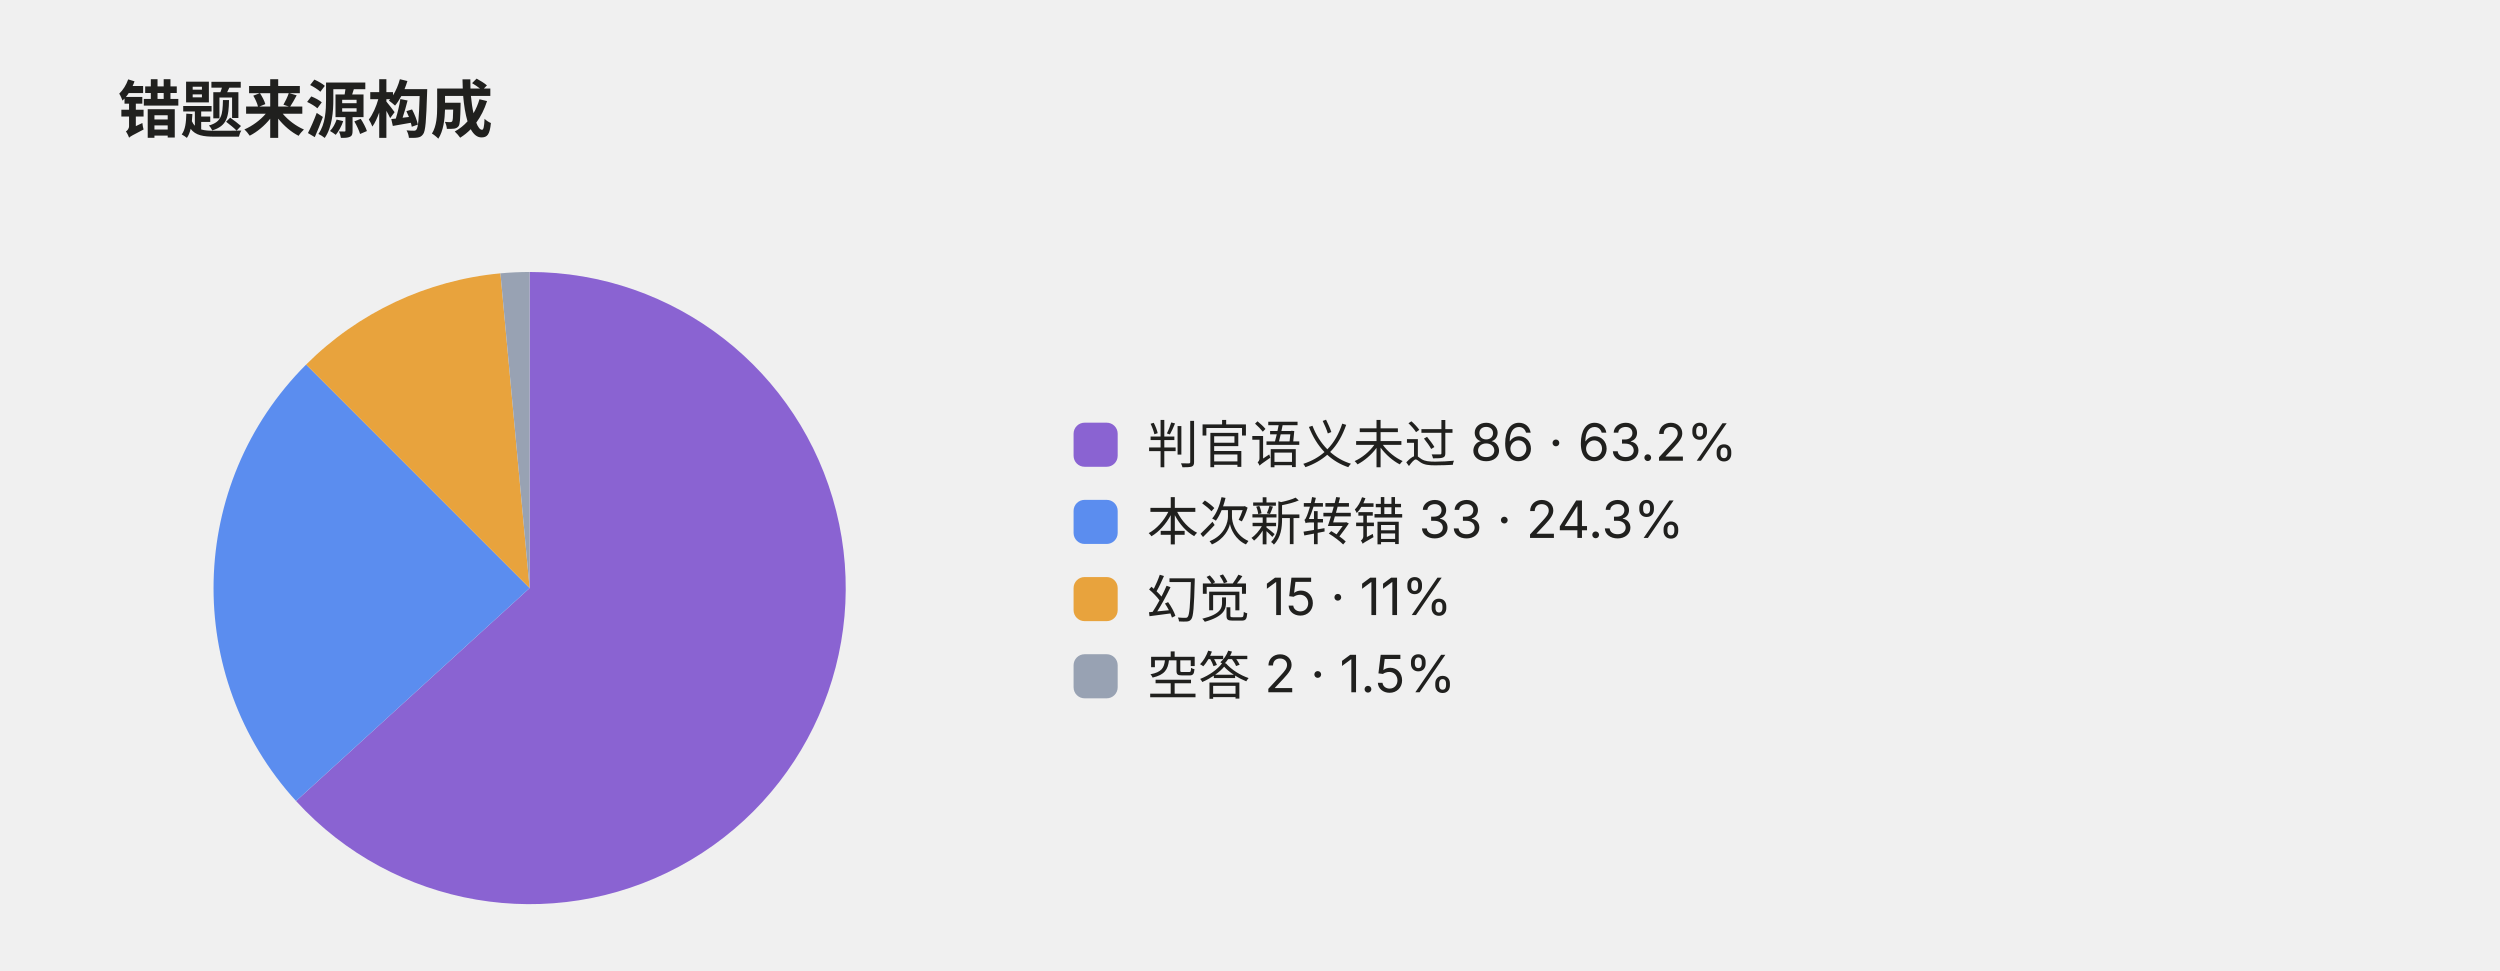
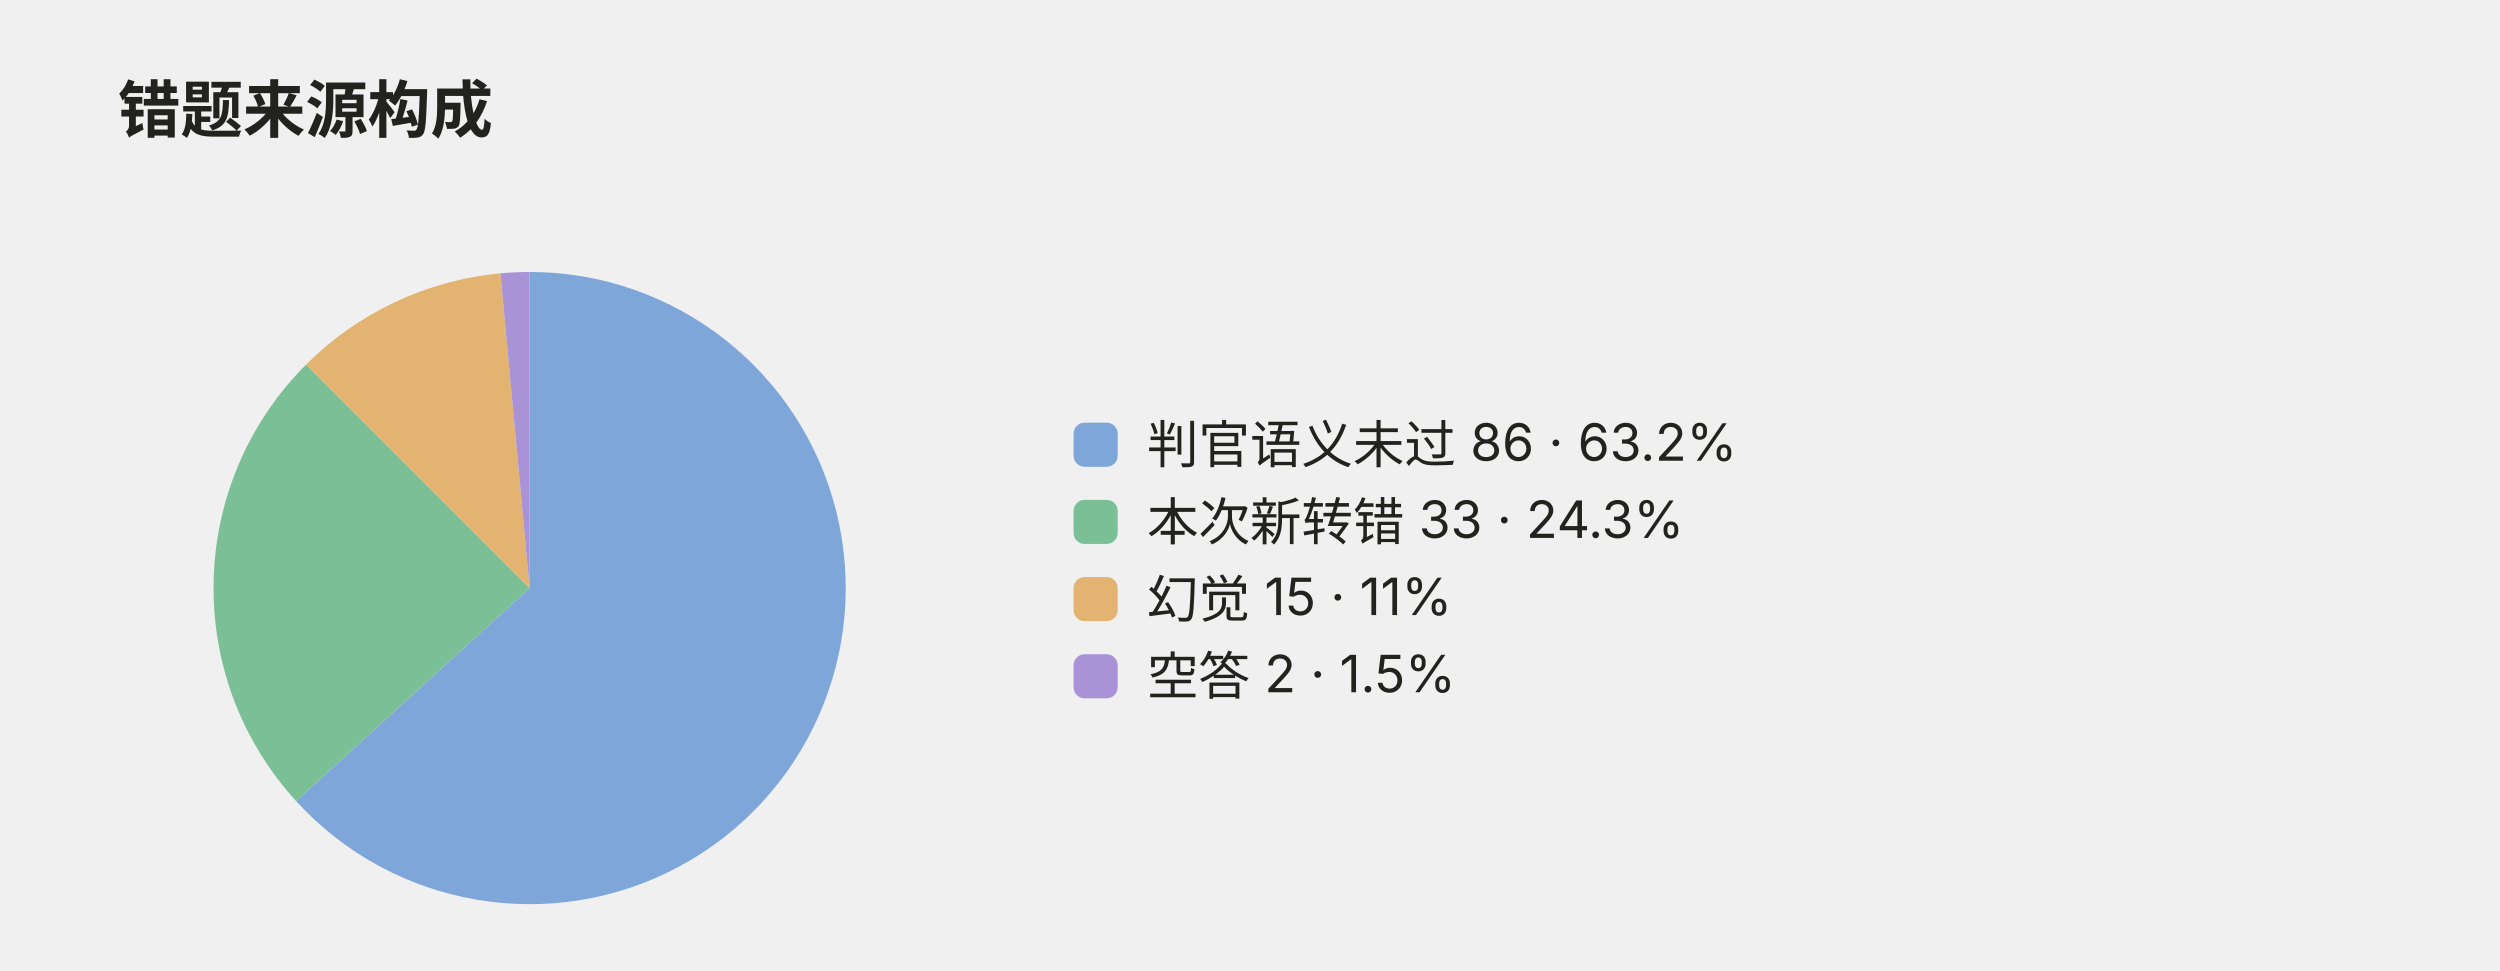
<svg xmlns="http://www.w3.org/2000/svg" viewBox="0 0 680 264" width="1600" height="621">
-   <style>text{font-family:system-ui,-apple-system,'Segoe UI','PingFang SC','Microsoft YaHei',sans-serif}.box{fill:#f3f3f1;stroke:#d8d8d3;stroke-width:1}.box-danger{fill:#fbeeec;stroke:#d98c82;stroke-width:1.2;stroke-dasharray:6 4}.chip{fill:#ffffff;stroke:#dcdcd6;stroke-width:1}.chip-danger{fill:#fbeeec;stroke:#d98c82;stroke-width:1}.chip-ok{fill:#edf5ef;stroke:#7bb892;stroke-width:1}.badge{fill:#b3382c}.t{fill:#20201e}.t-inv{fill:#ffffff}.t-dim{fill:#6f6f68}.t-danger{fill:#a83226}.t-ok{fill:#1c7c46}.axis{stroke:#9a9a92;stroke-width:1;fill:none}.grid{stroke:#e3e3de;stroke-width:1}.line{stroke:#9a9a92;stroke-width:1.4;fill:none;marker-end:url(#arr)}.dot{fill:#8a63d2;stroke:#ffffff;stroke-width:1}.ring-done{fill:#1c7c46}.ring-active{fill:#b3382c}.ring-todo{fill:#ffffff;stroke:#9a9a92;stroke-width:1.5}@media (prefers-color-scheme:dark){.box{fill:#2b2b29;stroke:#4a4a45}.box-danger{fill:#3a2a28;stroke:#a05548}.chip{fill:#343431;stroke:#52524c}.chip-danger{fill:#3a2a28;stroke:#a05548}.chip-ok{fill:#25332a;stroke:#3f7a55}.badge{fill:#d05a4c}.t{fill:#e8e8e2}.t-dim{fill:#9a9a92}.t-danger{fill:#e08a7e}.t-ok{fill:#5cb884}.axis{stroke:#8a8a82}.grid{stroke:#3d3d3a}.line{stroke:#8a8a82}.dot{stroke:#343431}.ring-todo{fill:#2b2b29;stroke:#8a8a82}}</style>
+   <style>text{font-family:system-ui,-apple-system,'Segoe UI','PingFang SC','Microsoft YaHei',sans-serif}.box{fill:#f4f4f2;stroke:#dcdcd6;stroke-width:1}.chip{fill:#ffffff;stroke:#e0e0da;stroke-width:1}.tint1{fill:#eaf1fb;stroke:#b9cdea;stroke-width:1}.tint2{fill:#eaf6ef;stroke:#b4d8c3;stroke-width:1}.tint3{fill:#fbf1e6;stroke:#e7c9a3;stroke-width:1}.tint4{fill:#f2ecf8;stroke:#cbbbe4;stroke-width:1}.tint5{fill:#fdeeef;stroke:#e6b4b8;stroke-width:1}.tint6{fill:#e9f4f3;stroke:#aed4cf;stroke-width:1}.box-danger{fill:#fbeeec;stroke:#d98c82;stroke-width:1.2;stroke-dasharray:6 4}.chip-danger{fill:#fbeeec;stroke:#d98c82;stroke-width:1}.chip-ok{fill:#edf5ef;stroke:#7bb892;stroke-width:1}.badge{fill:#c96f63}.t{fill:#22221f}.t-inv{fill:#ffffff}.t-dim{fill:#6f6f68}.t-danger{fill:#a83226}.t-ok{fill:#1c7c46}.axis{stroke:#9a9a92;stroke-width:1;fill:none}.grid{stroke:#e6e6e1;stroke-width:1}.line{stroke:#9aa0aa;stroke-width:1.4;fill:none;marker-end:url(#arr)}.dot{fill:#7c5fc0;stroke:#ffffff;stroke-width:1}.ring-done{fill:#4f9d76}.ring-active{fill:#c96f63}.ring-todo{fill:#ffffff;stroke:#9a9a92;stroke-width:1.5}@media (prefers-color-scheme:dark){.box{fill:#2b2b29;stroke:#4a4a45}.chip{fill:#343431;stroke:#52524c}.tint1{fill:#22303f;stroke:#3d5670}.tint2{fill:#20332a;stroke:#3c6a51}.tint3{fill:#36291a;stroke:#6d5230}.tint4{fill:#2b2740;stroke:#4d4468}.tint5{fill:#3a2628;stroke:#6d4549}.tint6{fill:#1f302e;stroke:#3c5e59}.box-danger{fill:#3a2a28;stroke:#a05548}.chip-danger{fill:#3a2a28;stroke:#a05548}.chip-ok{fill:#25332a;stroke:#3f7a55}.badge{fill:#d05a4c}.t{fill:#e9e9e3}.t-dim{fill:#9a9a92}.t-danger{fill:#e08a7e}.t-ok{fill:#5cb884}.axis{stroke:#8a8a82}.grid{stroke:#3d3d3a}.line{stroke:#8a8a82}.dot{stroke:#343431}.ring-todo{fill:#2b2b29;stroke:#8a8a82}}</style>
  <defs>
    <marker id="arr" viewBox="0 0 10 10" refX="9" refY="5" markerWidth="7" markerHeight="7" orient="auto-start-reverse">
      <path d="M0 0L10 5L0 10z" fill="#9a9a92" />
    </marker>
  </defs>
  <text class="t" x="32" y="36" font-size="17" font-weight="600">错题来源构成</text>
-   <path d="M144 160 L144.00 74.00 A86 86 0 1 1 80.45 217.94 Z" fill="#8a63d2" />
-   <path d="M144 160 L80.45 217.94 A86 86 0 0 1 83.19 99.19 Z" fill="#5b8def" />
-   <path d="M144 160 L83.19 99.19 A86 86 0 0 1 136.06 74.37 Z" fill="#e8a33d" />
-   <path d="M144 160 L136.06 74.37 A86 86 0 0 1 144.00 74.00 Z" fill="#98a2b3" />
-   <rect x="292" y="115" width="12" height="12" rx="3" fill="#8a63d2" />
+   <path d="M144 160 L144.00 74.00 A86 86 0 1 1 80.45 217.94 Z" fill="#7fa6d9" />
+   <path d="M144 160 L80.45 217.94 A86 86 0 0 1 83.19 99.19 Z" fill="#7bbf97" />
+   <path d="M144 160 L83.19 99.19 A86 86 0 0 1 136.06 74.37 Z" fill="#e2b371" />
+   <path d="M144 160 L136.06 74.37 A86 86 0 0 1 144.00 74.00 Z" fill="#a993d6" />
+   <rect x="292" y="115" width="12" height="12" rx="3" fill="#7fa6d9" />
  <text class="t" x="312" y="126" font-size="14">判官语义未过  86 · 63.2%</text>
-   <rect x="292" y="136" width="12" height="12" rx="3" fill="#5b8def" />
+   <rect x="292" y="136" width="12" height="12" rx="3" fill="#7bbf97" />
  <text class="t" x="312" y="147" font-size="14">本次新转错  33 · 24.3%</text>
-   <rect x="292" y="157" width="12" height="12" rx="3" fill="#e8a33d" />
+   <rect x="292" y="157" width="12" height="12" rx="3" fill="#e2b371" />
  <text class="t" x="312" y="168" font-size="14">幻觉  15 · 11%</text>
-   <rect x="292" y="178" width="12" height="12" rx="3" fill="#98a2b3" />
+   <rect x="292" y="178" width="12" height="12" rx="3" fill="#a993d6" />
  <text class="t" x="312" y="189" font-size="14">空答  2 · 1.5%</text>
</svg>
